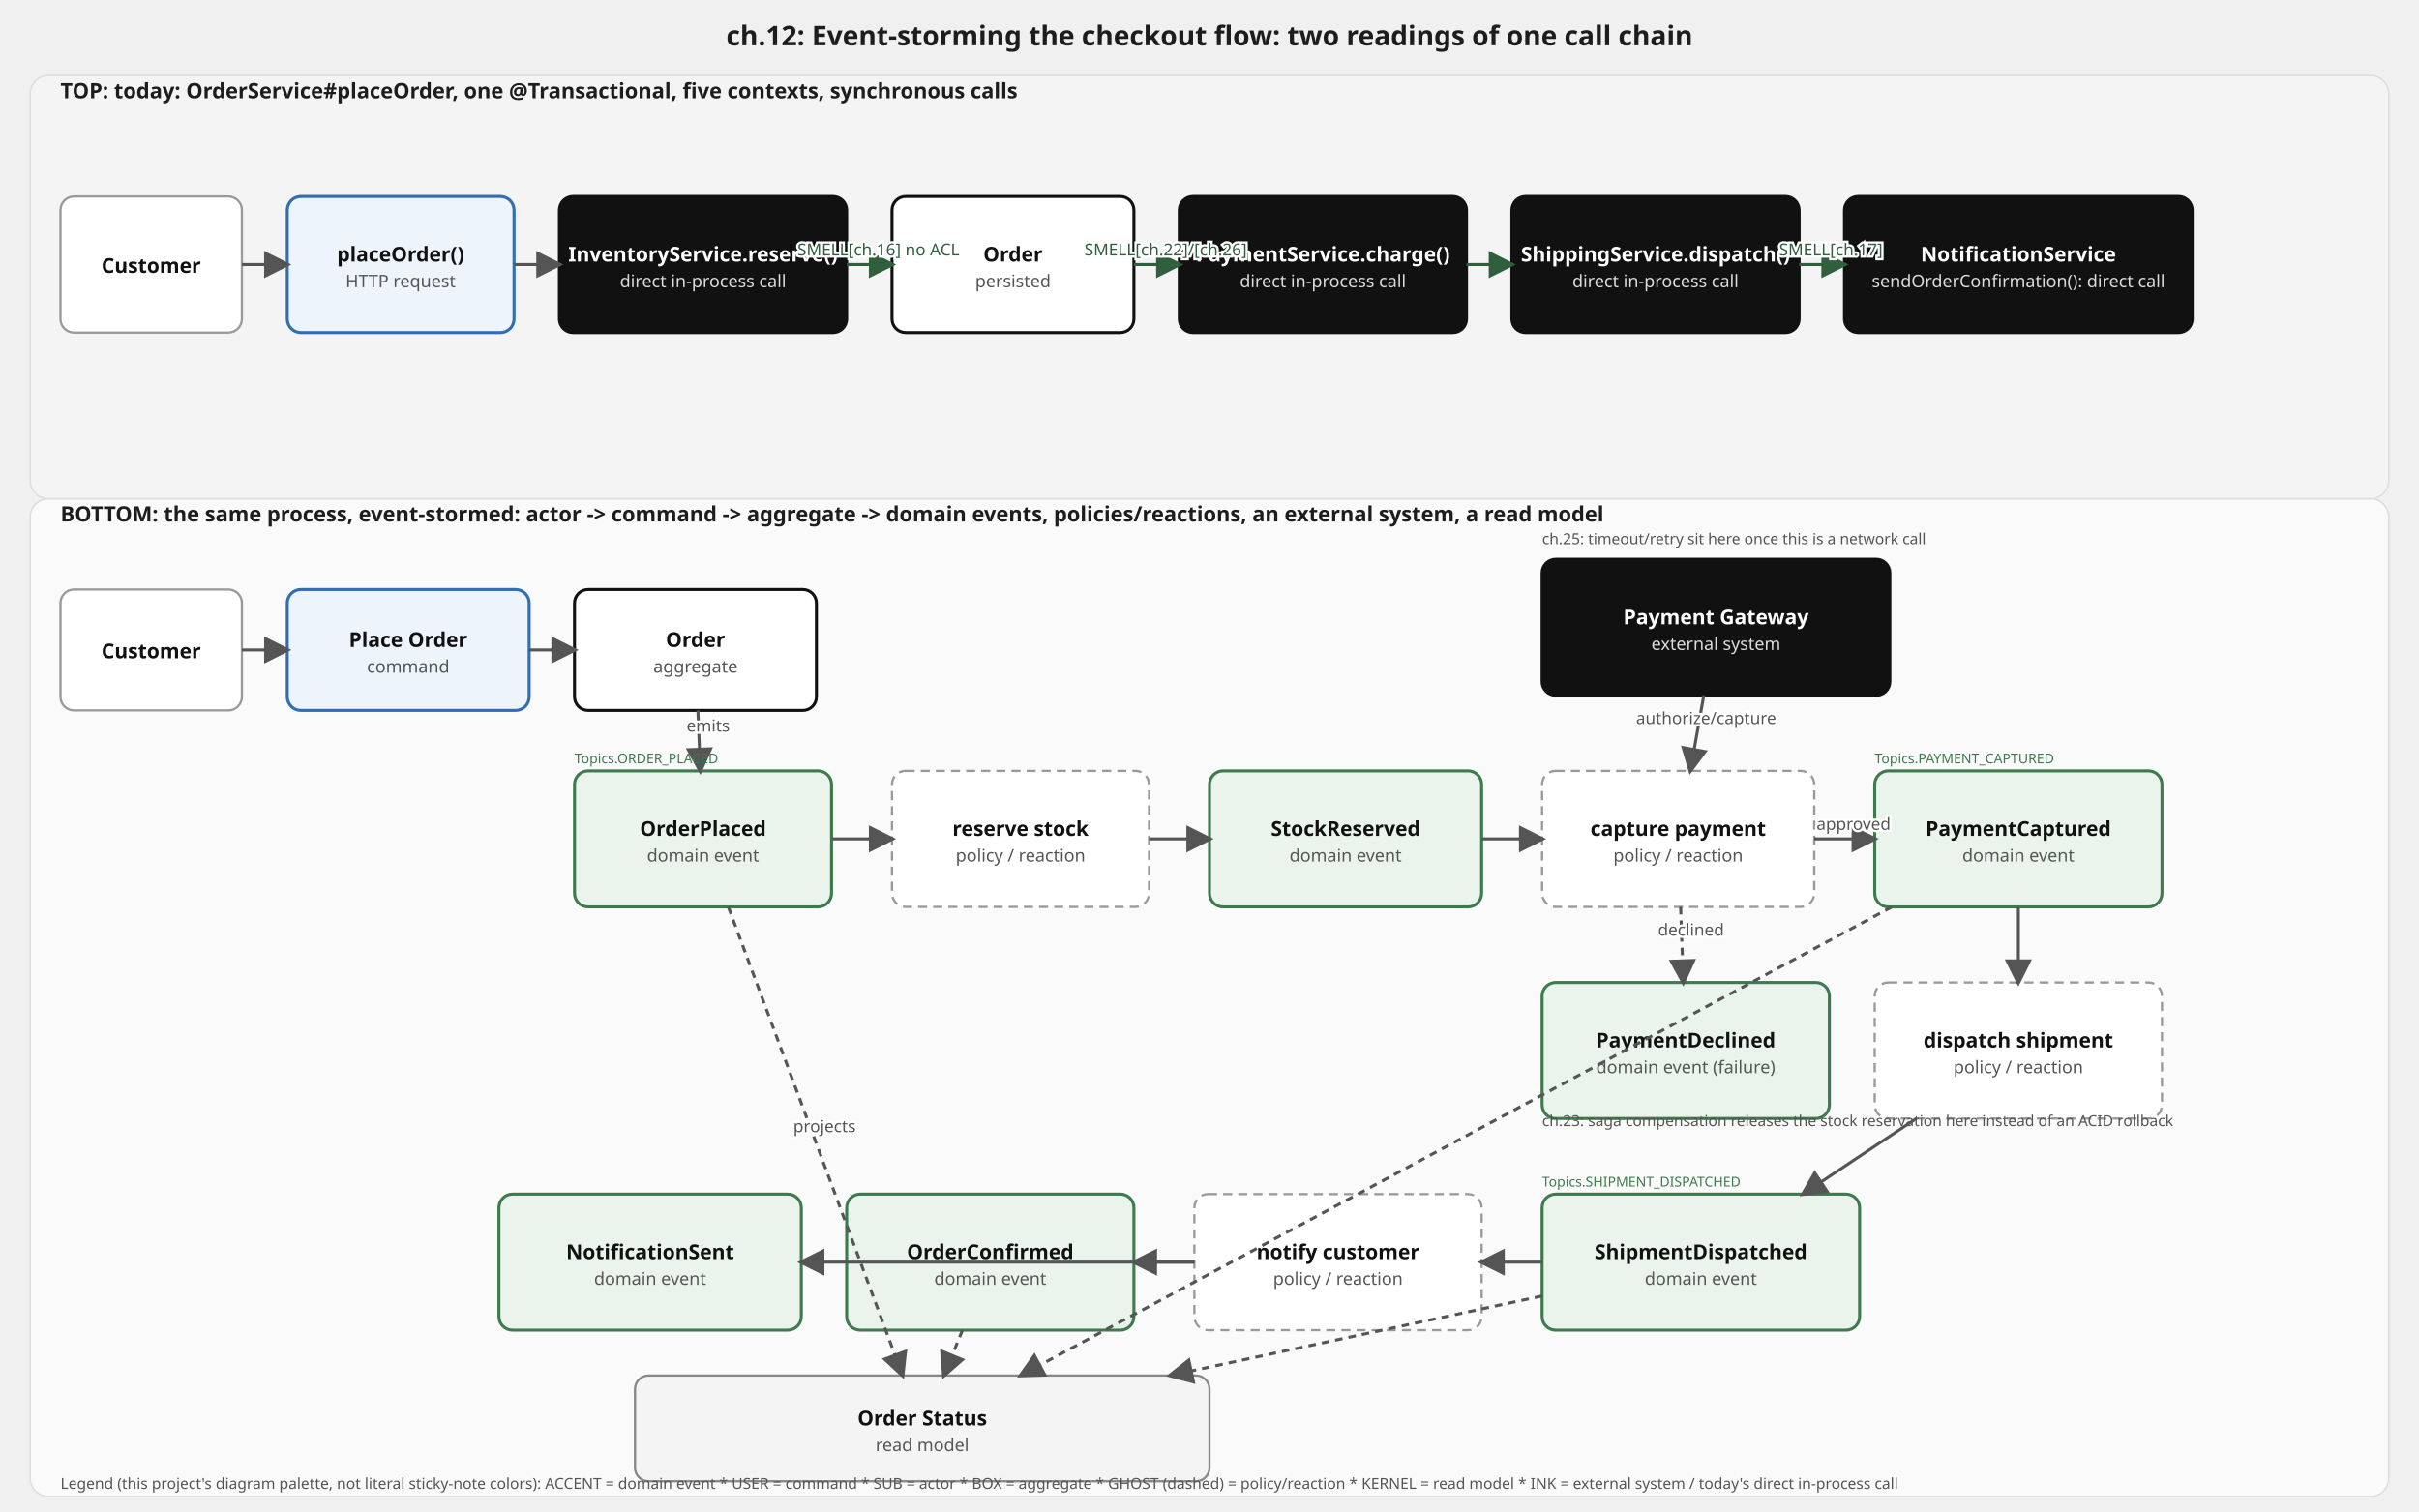
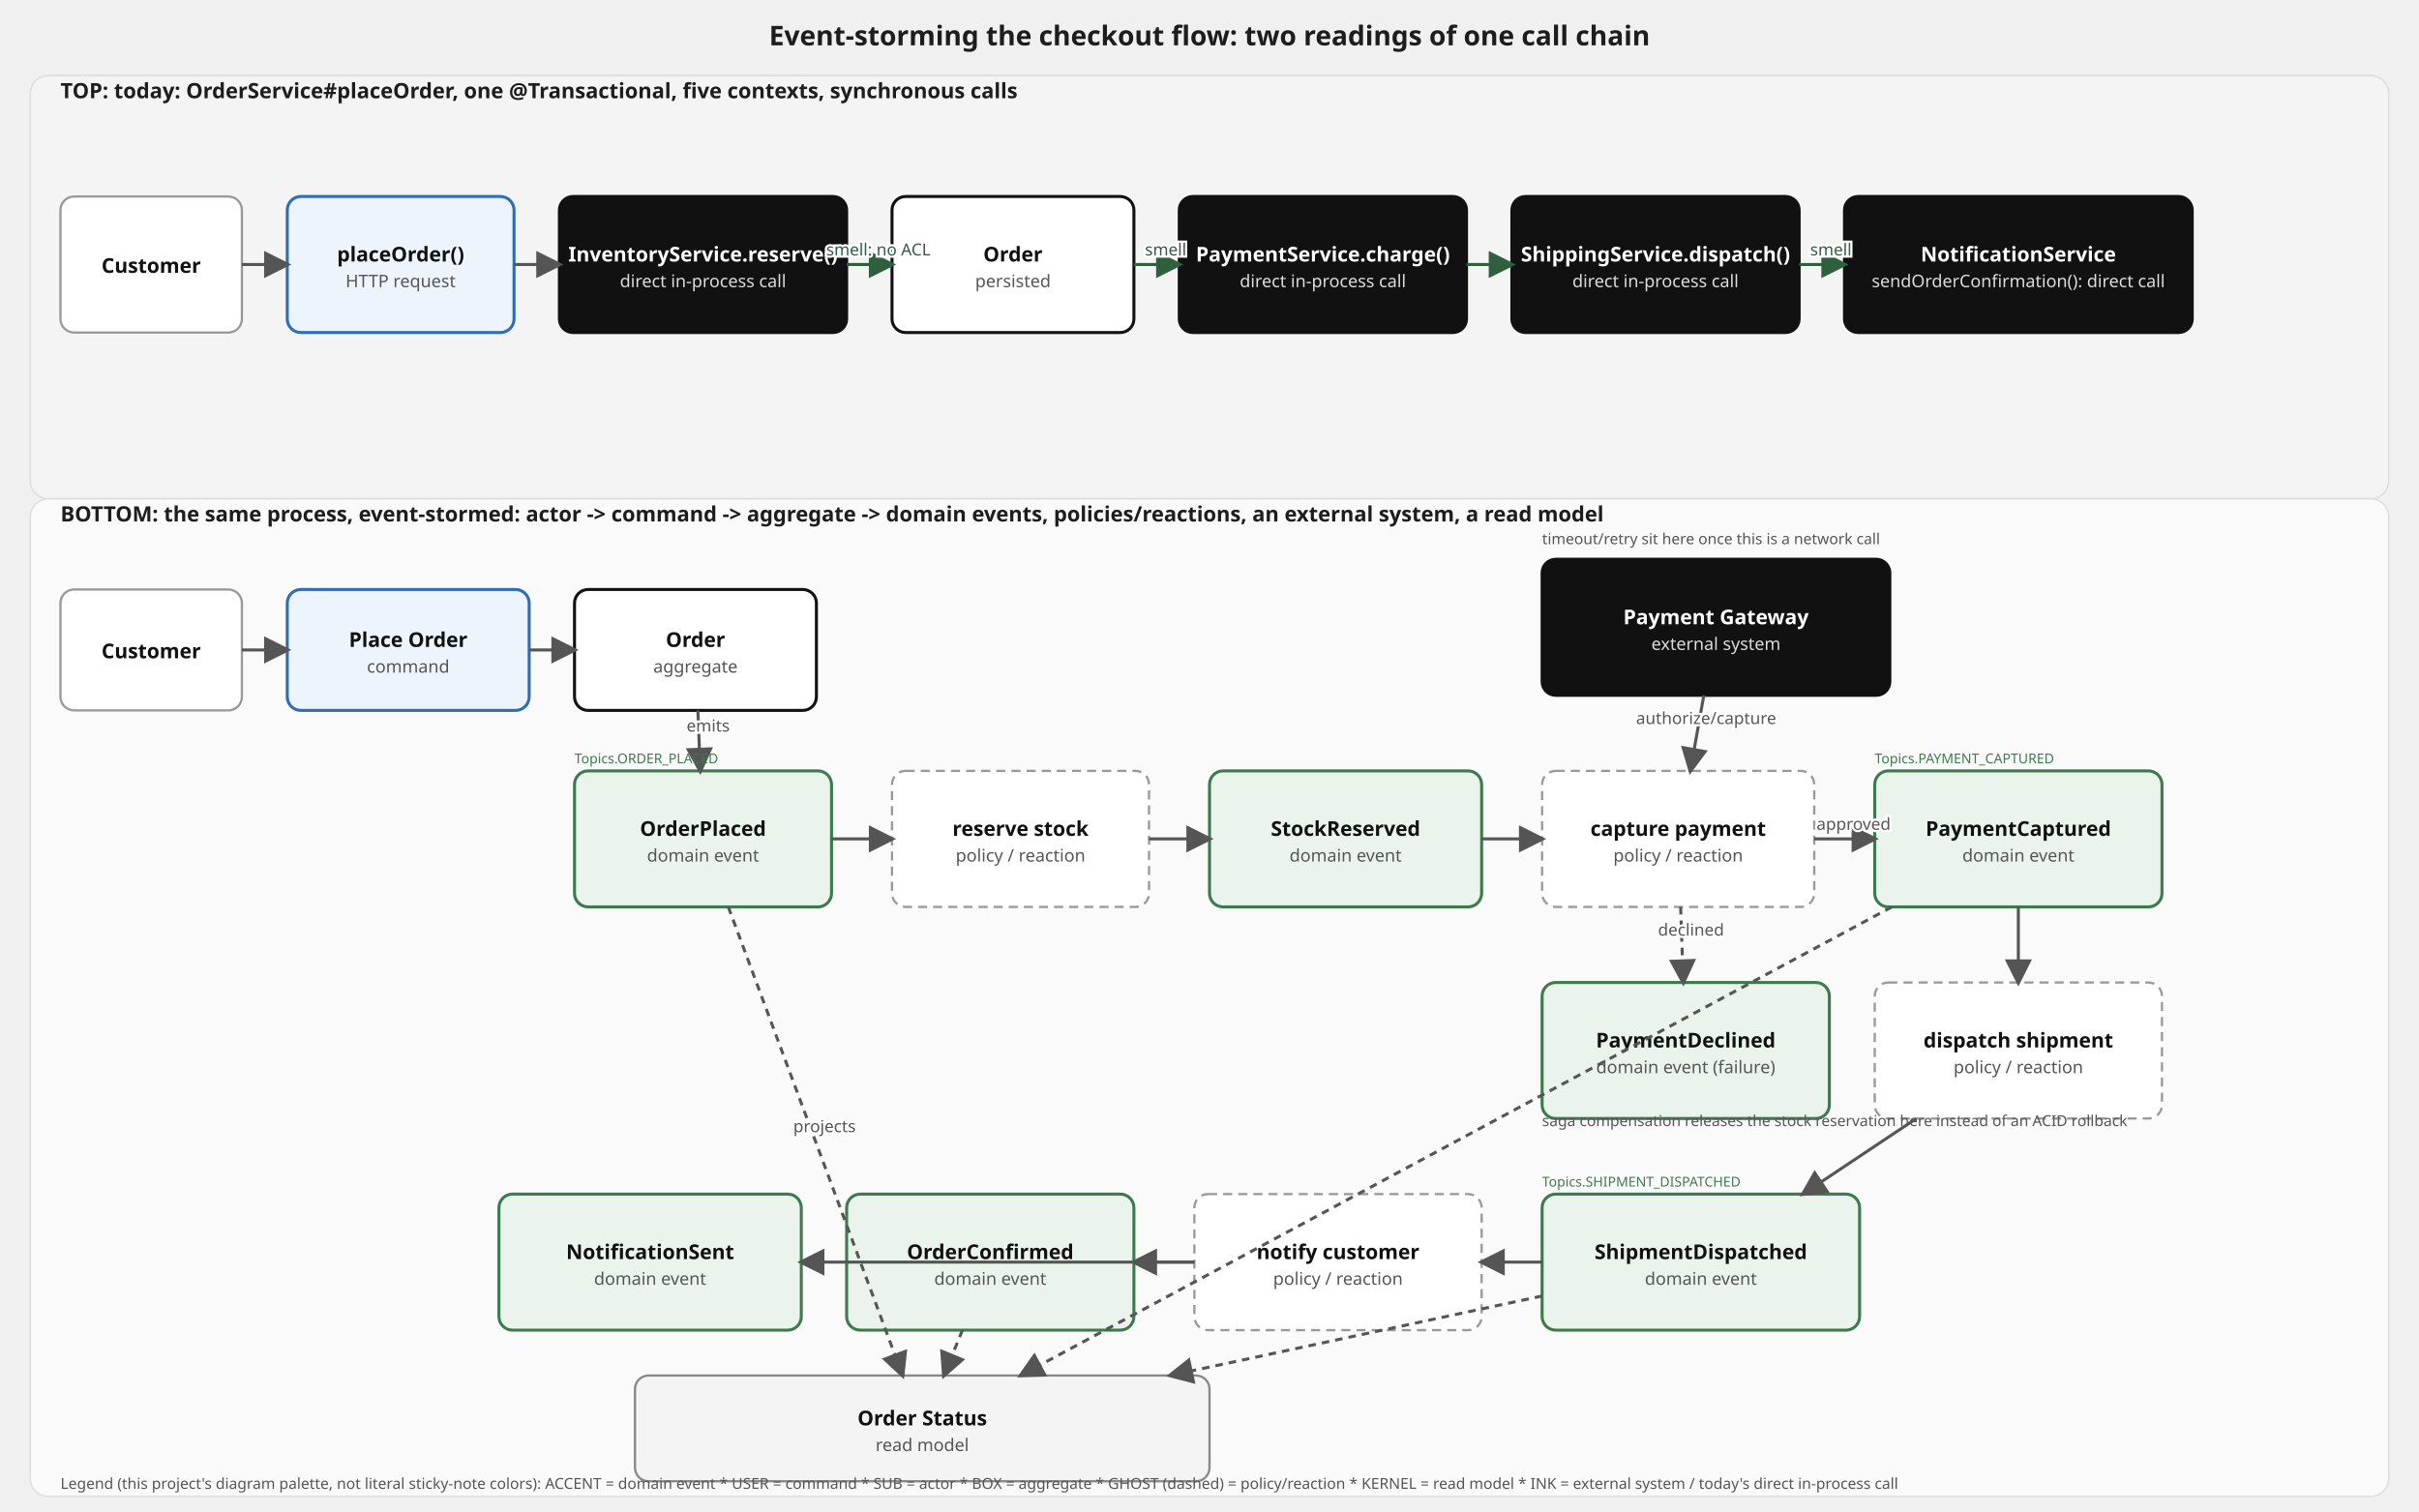
<svg xmlns="http://www.w3.org/2000/svg" viewBox="0 0 1600 1000" font-family="'Red Hat Text', system-ui, sans-serif" role="img">
  <defs>
    <marker id="a" viewBox="0 0 10 10" refX="8.5" refY="5" markerWidth="9" markerHeight="9" orient="auto-start-reverse">
      <path d="M0,0 L10,5 L0,10 z" fill="#555" />
    </marker>
    <marker id="am" viewBox="0 0 10 10" refX="8.5" refY="5" markerWidth="9" markerHeight="9" orient="auto-start-reverse">
      <path d="M0,0 L10,5 L0,10 z" fill="#2f5f3d" />
    </marker>
  </defs>
  <rect x="20" y="50" width="1560" height="280" rx="12" fill="#f4f4f4" stroke="#ddd" />
  <rect x="20" y="330" width="1560" height="660" rx="12" fill="#fafafa" stroke="#ddd" />
  <rect x="40" y="130" width="120" height="90" rx="9" fill="#ffffff" stroke="#999999" stroke-width="1.5" />
  <text x="100.0" y="180.5" font-size="13.5" font-weight="700" fill="#111111" text-anchor="middle">Customer</text>
  <rect x="190" y="130" width="150" height="90" rx="9" fill="#eef4fb" stroke="#2f6db5" stroke-width="2" />
  <text x="265.0" y="173.0" font-size="13.5" font-weight="700" fill="#111111" text-anchor="middle">placeOrder()</text>
  <text x="265.0" y="190.0" font-size="11.5" fill="#555555" text-anchor="middle">HTTP request</text>
  <rect x="370" y="130" width="190" height="90" rx="9" fill="#111111" stroke="#111111" stroke-width="2" />
  <text x="465.0" y="173.0" font-size="13.5" font-weight="700" fill="#ffffff" text-anchor="middle">InventoryService.reserve()</text>
  <text x="465.0" y="190.0" font-size="11.5" fill="#dddddd" text-anchor="middle">direct in-process call</text>
  <rect x="590" y="130" width="160" height="90" rx="9" fill="#ffffff" stroke="#111111" stroke-width="2" />
  <text x="670.0" y="173.0" font-size="13.5" font-weight="700" fill="#111111" text-anchor="middle">Order</text>
  <text x="670.0" y="190.0" font-size="11.5" fill="#555555" text-anchor="middle">persisted</text>
  <rect x="780" y="130" width="190" height="90" rx="9" fill="#111111" stroke="#111111" stroke-width="2" />
  <text x="875.0" y="173.0" font-size="13.5" font-weight="700" fill="#ffffff" text-anchor="middle">PaymentService.charge()</text>
  <text x="875.0" y="190.0" font-size="11.5" fill="#dddddd" text-anchor="middle">direct in-process call</text>
  <rect x="1000" y="130" width="190" height="90" rx="9" fill="#111111" stroke="#111111" stroke-width="2" />
  <text x="1095.0" y="173.0" font-size="13.5" font-weight="700" fill="#ffffff" text-anchor="middle">ShippingService.dispatch()</text>
  <text x="1095.0" y="190.0" font-size="11.5" fill="#dddddd" text-anchor="middle">direct in-process call</text>
  <rect x="1220" y="130" width="230" height="90" rx="9" fill="#111111" stroke="#111111" stroke-width="2" />
  <text x="1335.0" y="173.0" font-size="13.5" font-weight="700" fill="#ffffff" text-anchor="middle">NotificationService</text>
  <text x="1335.0" y="190.0" font-size="11.5" fill="#dddddd" text-anchor="middle">sendOrderConfirmation(): direct call</text>
  <rect x="40" y="390" width="120" height="80" rx="9" fill="#ffffff" stroke="#999999" stroke-width="1.5" />
  <text x="100.0" y="435.5" font-size="13.5" font-weight="700" fill="#111111" text-anchor="middle">Customer</text>
  <rect x="190" y="390" width="160" height="80" rx="9" fill="#eef4fb" stroke="#2f6db5" stroke-width="2" />
  <text x="270.0" y="428.0" font-size="13.5" font-weight="700" fill="#111111" text-anchor="middle">Place Order</text>
  <text x="270.0" y="445.0" font-size="11.5" fill="#555555" text-anchor="middle">command</text>
  <rect x="380" y="390" width="160" height="80" rx="9" fill="#ffffff" stroke="#111111" stroke-width="2" />
  <text x="460.0" y="428.0" font-size="13.5" font-weight="700" fill="#111111" text-anchor="middle">Order</text>
  <text x="460.0" y="445.0" font-size="11.5" fill="#555555" text-anchor="middle">aggregate</text>
  <rect x="380" y="510" width="170" height="90" rx="9" fill="#eaf4ec" stroke="#3d7a4e" stroke-width="2" />
  <text x="465.0" y="553.0" font-size="13.5" font-weight="700" fill="#111111" text-anchor="middle">OrderPlaced</text>
  <text x="465.0" y="570.0" font-size="11.5" fill="#555555" text-anchor="middle">domain event</text>
  <rect x="590" y="510" width="170" height="90" rx="9" fill="#ffffff" stroke="#999999" stroke-width="1.5" stroke-dasharray="6 4" />
  <text x="675.0" y="553.0" font-size="13.5" font-weight="700" fill="#111111" text-anchor="middle">reserve stock</text>
  <text x="675.0" y="570.0" font-size="11.5" fill="#555555" text-anchor="middle">policy / reaction</text>
  <rect x="800" y="510" width="180" height="90" rx="9" fill="#eaf4ec" stroke="#3d7a4e" stroke-width="2" />
  <text x="890.0" y="553.0" font-size="13.5" font-weight="700" fill="#111111" text-anchor="middle">StockReserved</text>
  <text x="890.0" y="570.0" font-size="11.5" fill="#555555" text-anchor="middle">domain event</text>
  <rect x="1020" y="510" width="180" height="90" rx="9" fill="#ffffff" stroke="#999999" stroke-width="1.5" stroke-dasharray="6 4" />
  <text x="1110.0" y="553.0" font-size="13.5" font-weight="700" fill="#111111" text-anchor="middle">capture payment</text>
  <text x="1110.0" y="570.0" font-size="11.5" fill="#555555" text-anchor="middle">policy / reaction</text>
  <rect x="1240" y="510" width="190" height="90" rx="9" fill="#eaf4ec" stroke="#3d7a4e" stroke-width="2" />
  <text x="1335.0" y="553.0" font-size="13.5" font-weight="700" fill="#111111" text-anchor="middle">PaymentCaptured</text>
  <text x="1335.0" y="570.0" font-size="11.5" fill="#555555" text-anchor="middle">domain event</text>
  <rect x="1020" y="370" width="230" height="90" rx="9" fill="#111111" stroke="#111111" stroke-width="2" />
  <text x="1135.0" y="413.0" font-size="13.5" font-weight="700" fill="#ffffff" text-anchor="middle">Payment Gateway</text>
  <text x="1135.0" y="430.0" font-size="11.5" fill="#dddddd" text-anchor="middle">external system</text>
  <rect x="1020" y="650" width="190" height="90" rx="9" fill="#eaf4ec" stroke="#3d7a4e" stroke-width="2" />
  <text x="1115.0" y="693.0" font-size="13.5" font-weight="700" fill="#111111" text-anchor="middle">PaymentDeclined</text>
  <text x="1115.0" y="710.0" font-size="11.5" fill="#555555" text-anchor="middle">domain event (failure)</text>
  <rect x="1240" y="650" width="190" height="90" rx="9" fill="#ffffff" stroke="#999999" stroke-width="1.5" stroke-dasharray="6 4" />
  <text x="1335.0" y="693.0" font-size="13.5" font-weight="700" fill="#111111" text-anchor="middle">dispatch shipment</text>
  <text x="1335.0" y="710.0" font-size="11.5" fill="#555555" text-anchor="middle">policy / reaction</text>
  <rect x="1020" y="790" width="210" height="90" rx="9" fill="#eaf4ec" stroke="#3d7a4e" stroke-width="2" />
  <text x="1125.0" y="833.0" font-size="13.5" font-weight="700" fill="#111111" text-anchor="middle">ShipmentDispatched</text>
  <text x="1125.0" y="850.0" font-size="11.5" fill="#555555" text-anchor="middle">domain event</text>
  <rect x="790" y="790" width="190" height="90" rx="9" fill="#ffffff" stroke="#999999" stroke-width="1.5" stroke-dasharray="6 4" />
  <text x="885.0" y="833.0" font-size="13.5" font-weight="700" fill="#111111" text-anchor="middle">notify customer</text>
  <text x="885.0" y="850.0" font-size="11.5" fill="#555555" text-anchor="middle">policy / reaction</text>
  <rect x="560" y="790" width="190" height="90" rx="9" fill="#eaf4ec" stroke="#3d7a4e" stroke-width="2" />
  <text x="655.0" y="833.0" font-size="13.5" font-weight="700" fill="#111111" text-anchor="middle">OrderConfirmed</text>
  <text x="655.0" y="850.0" font-size="11.5" fill="#555555" text-anchor="middle">domain event</text>
  <rect x="330" y="790" width="200" height="90" rx="9" fill="#eaf4ec" stroke="#3d7a4e" stroke-width="2" />
  <text x="430.0" y="833.0" font-size="13.5" font-weight="700" fill="#111111" text-anchor="middle">NotificationSent</text>
  <text x="430.0" y="850.0" font-size="11.5" fill="#555555" text-anchor="middle">domain event</text>
  <rect x="420" y="910" width="380" height="70" rx="9" fill="#f4f4f4" stroke="#888888" stroke-width="1.5" />
  <text x="610.0" y="943.0" font-size="13.5" font-weight="700" fill="#111111" text-anchor="middle">Order Status</text>
  <text x="610.0" y="960.0" font-size="11.5" fill="#555555" text-anchor="middle">read model</text>
  <path d="M160.0,175.0 L190.0,175.0" fill="none" stroke="#555" stroke-width="2" marker-end="url(#a)" />
  <path d="M340.0,175.0 L370.0,175.0" fill="none" stroke="#555" stroke-width="2" marker-end="url(#a)" />
  <path d="M560.0,175.0 L590.0,175.0" fill="none" stroke="#2f5f3d" stroke-width="2" marker-end="url(#am)" />
-   <text x="581.0" y="169.0" font-size="11" fill="#ffffff" stroke="#ffffff" stroke-width="3" paint-order="stroke" text-anchor="middle">SMELL[ch.16] no ACL</text>
-   <text x="581.0" y="169.0" font-size="11" fill="#2f5f3d" text-anchor="middle">SMELL[ch.16] no ACL</text>
+   <text x="581.0" y="169.0" font-size="11" fill="#ffffff" stroke="#ffffff" stroke-width="3" paint-order="stroke" text-anchor="middle">smell: no ACL</text>
+   <text x="581.0" y="169.0" font-size="11" fill="#2f5f3d" text-anchor="middle">smell: no ACL</text>
  <path d="M750.0,175.0 L780.0,175.0" fill="none" stroke="#2f5f3d" stroke-width="2" marker-end="url(#am)" />
-   <text x="771.0" y="169.0" font-size="11" fill="#ffffff" stroke="#ffffff" stroke-width="3" paint-order="stroke" text-anchor="middle">SMELL[ch.22]/[ch.26]</text>
-   <text x="771.0" y="169.0" font-size="11" fill="#2f5f3d" text-anchor="middle">SMELL[ch.22]/[ch.26]</text>
+   <text x="771.0" y="169.0" font-size="11" fill="#ffffff" stroke="#ffffff" stroke-width="3" paint-order="stroke" text-anchor="middle">smell</text>
+   <text x="771.0" y="169.0" font-size="11" fill="#2f5f3d" text-anchor="middle">smell</text>
  <path d="M970.0,175.0 L1000.0,175.0" fill="none" stroke="#2f5f3d" stroke-width="2" marker-end="url(#am)" />
  <path d="M1190.0,175.0 L1220.0,175.0" fill="none" stroke="#2f5f3d" stroke-width="2" marker-end="url(#am)" />
-   <text x="1211.0" y="169.0" font-size="11" fill="#ffffff" stroke="#ffffff" stroke-width="3" paint-order="stroke" text-anchor="middle">SMELL[ch.17]</text>
-   <text x="1211.0" y="169.0" font-size="11" fill="#2f5f3d" text-anchor="middle">SMELL[ch.17]</text>
+   <text x="1211.0" y="169.0" font-size="11" fill="#ffffff" stroke="#ffffff" stroke-width="3" paint-order="stroke" text-anchor="middle">smell</text>
+   <text x="1211.0" y="169.0" font-size="11" fill="#2f5f3d" text-anchor="middle">smell</text>
  <path d="M160.0,430.0 L190.0,430.0" fill="none" stroke="#555" stroke-width="2" marker-end="url(#a)" />
  <path d="M350.0,430.0 L380.0,430.0" fill="none" stroke="#555" stroke-width="2" marker-end="url(#a)" />
  <path d="M461.6,470.0 L463.2,510.0" fill="none" stroke="#555" stroke-width="2" marker-end="url(#a)" />
  <text x="468.4" y="484.0" font-size="11" fill="#ffffff" stroke="#ffffff" stroke-width="3" paint-order="stroke" text-anchor="middle">emits</text>
  <text x="468.4" y="484.0" font-size="11" fill="#555" text-anchor="middle">emits</text>
  <path d="M550.0,555.0 L590.0,555.0" fill="none" stroke="#555" stroke-width="2" marker-end="url(#a)" />
  <path d="M760.0,555.0 L800.0,555.0" fill="none" stroke="#555" stroke-width="2" marker-end="url(#a)" />
  <path d="M980.0,555.0 L1020.0,555.0" fill="none" stroke="#555" stroke-width="2" marker-end="url(#a)" />
  <path d="M1126.964,460.0 L1118.036,510.0" fill="none" stroke="#555" stroke-width="2" marker-end="url(#a)" />
  <text x="1128.5" y="479.0" font-size="11" fill="#ffffff" stroke="#ffffff" stroke-width="3" paint-order="stroke" text-anchor="middle">authorize/capture</text>
  <text x="1128.5" y="479.0" font-size="11" fill="#555" text-anchor="middle">authorize/capture</text>
  <path d="M1200.0,555.0 L1240.0,555.0" fill="none" stroke="#555" stroke-width="2" marker-end="url(#a)" />
  <text x="1226.0" y="549.0" font-size="11" fill="#ffffff" stroke="#ffffff" stroke-width="3" paint-order="stroke" text-anchor="middle">approved</text>
  <text x="1226.0" y="549.0" font-size="11" fill="#555" text-anchor="middle">approved</text>
  <path d="M1111.607,600.0 L1113.393,650.0" fill="none" stroke="#555" stroke-width="2" stroke-dasharray="5 4" marker-end="url(#a)" />
  <text x="1118.5" y="619.0" font-size="11" fill="#ffffff" stroke="#ffffff" stroke-width="3" paint-order="stroke" text-anchor="middle">declined</text>
  <text x="1118.5" y="619.0" font-size="11" fill="#555" text-anchor="middle">declined</text>
  <path d="M1335.0,600.0 L1335.0,650.0" fill="none" stroke="#555" stroke-width="2" marker-end="url(#a)" />
  <path d="M1267.5,740.0 L1192.5,790.0" fill="none" stroke="#555" stroke-width="2" marker-end="url(#a)" />
  <path d="M1020.0,835.0 L980.0,835.0" fill="none" stroke="#555" stroke-width="2" marker-end="url(#a)" />
  <path d="M790.0,835.0 L750.0,835.0" fill="none" stroke="#555" stroke-width="2" marker-end="url(#a)" />
  <path d="M790.0,835.0 L530.0,835.0" fill="none" stroke="#555" stroke-width="2" marker-end="url(#a)" />
  <path d="M481.731,600.0 L596.987,910.0" fill="none" stroke="#555" stroke-width="2" stroke-dasharray="5 4" marker-end="url(#a)" />
  <text x="545.359" y="749.0" font-size="11" fill="#ffffff" stroke="#ffffff" stroke-width="3" paint-order="stroke" text-anchor="middle">projects</text>
  <text x="545.359" y="749.0" font-size="11" fill="#555" text-anchor="middle">projects</text>
  <path d="M1251.346,600.0 L675.064,910.0" fill="none" stroke="#555" stroke-width="2" stroke-dasharray="5 4" marker-end="url(#a)" />
  <path d="M1020.0,857.427 L773.864,910.0" fill="none" stroke="#555" stroke-width="2" stroke-dasharray="5 4" marker-end="url(#a)" />
  <path d="M636.591,880.0 L624.318,910.0" fill="none" stroke="#555" stroke-width="2" stroke-dasharray="5 4" marker-end="url(#a)" />
-   <text x="800.0" y="30" font-size="18" fill="#1d1d1d" text-anchor="middle" font-weight="700">ch.12: Event-storming the checkout flow: two readings of one call chain</text>
+   <text x="800.0" y="30" font-size="18" fill="#1d1d1d" text-anchor="middle" font-weight="700">Event-storming the checkout flow: two readings of one call chain</text>
  <text x="40" y="65" font-size="14" fill="#1d1d1d" text-anchor="start" font-weight="700">TOP: today: OrderService#placeOrder, one @Transactional, five contexts, synchronous calls</text>
  <text x="40" y="345" font-size="14" fill="#1d1d1d" text-anchor="start" font-weight="700">BOTTOM: the same process, event-stormed: actor -&gt; command -&gt; aggregate -&gt; domain events, policies/reactions, an external system, a read model</text>
-   <text x="1020" y="360" font-size="10" fill="#555555" text-anchor="start">ch.25: timeout/retry sit here once this is a network call</text>
-   <text x="1020" y="745" font-size="10" fill="#555555" text-anchor="start">ch.23: saga compensation releases the stock reservation here instead of an ACID rollback</text>
+   <text x="1020" y="360" font-size="10" fill="#555555" text-anchor="start">timeout/retry sit here once this is a network call</text>
+   <text x="1020" y="745" font-size="10" fill="#555555" text-anchor="start">saga compensation releases the stock reservation here instead of an ACID rollback</text>
  <text x="380" y="505" font-size="9" fill="#3d7a4e" text-anchor="start">Topics.ORDER_PLACED</text>
  <text x="1240" y="505" font-size="9" fill="#3d7a4e" text-anchor="start">Topics.PAYMENT_CAPTURED</text>
  <text x="1020" y="785" font-size="9" fill="#3d7a4e" text-anchor="start">Topics.SHIPMENT_DISPATCHED</text>
  <text x="40" y="985" font-size="10" fill="#555555" text-anchor="start">Legend (this project's diagram palette, not literal sticky-note colors): ACCENT = domain event * USER = command * SUB = actor * BOX = aggregate * GHOST (dashed) = policy/reaction * KERNEL = read model * INK = external system / today's direct in-process call</text>
</svg>
